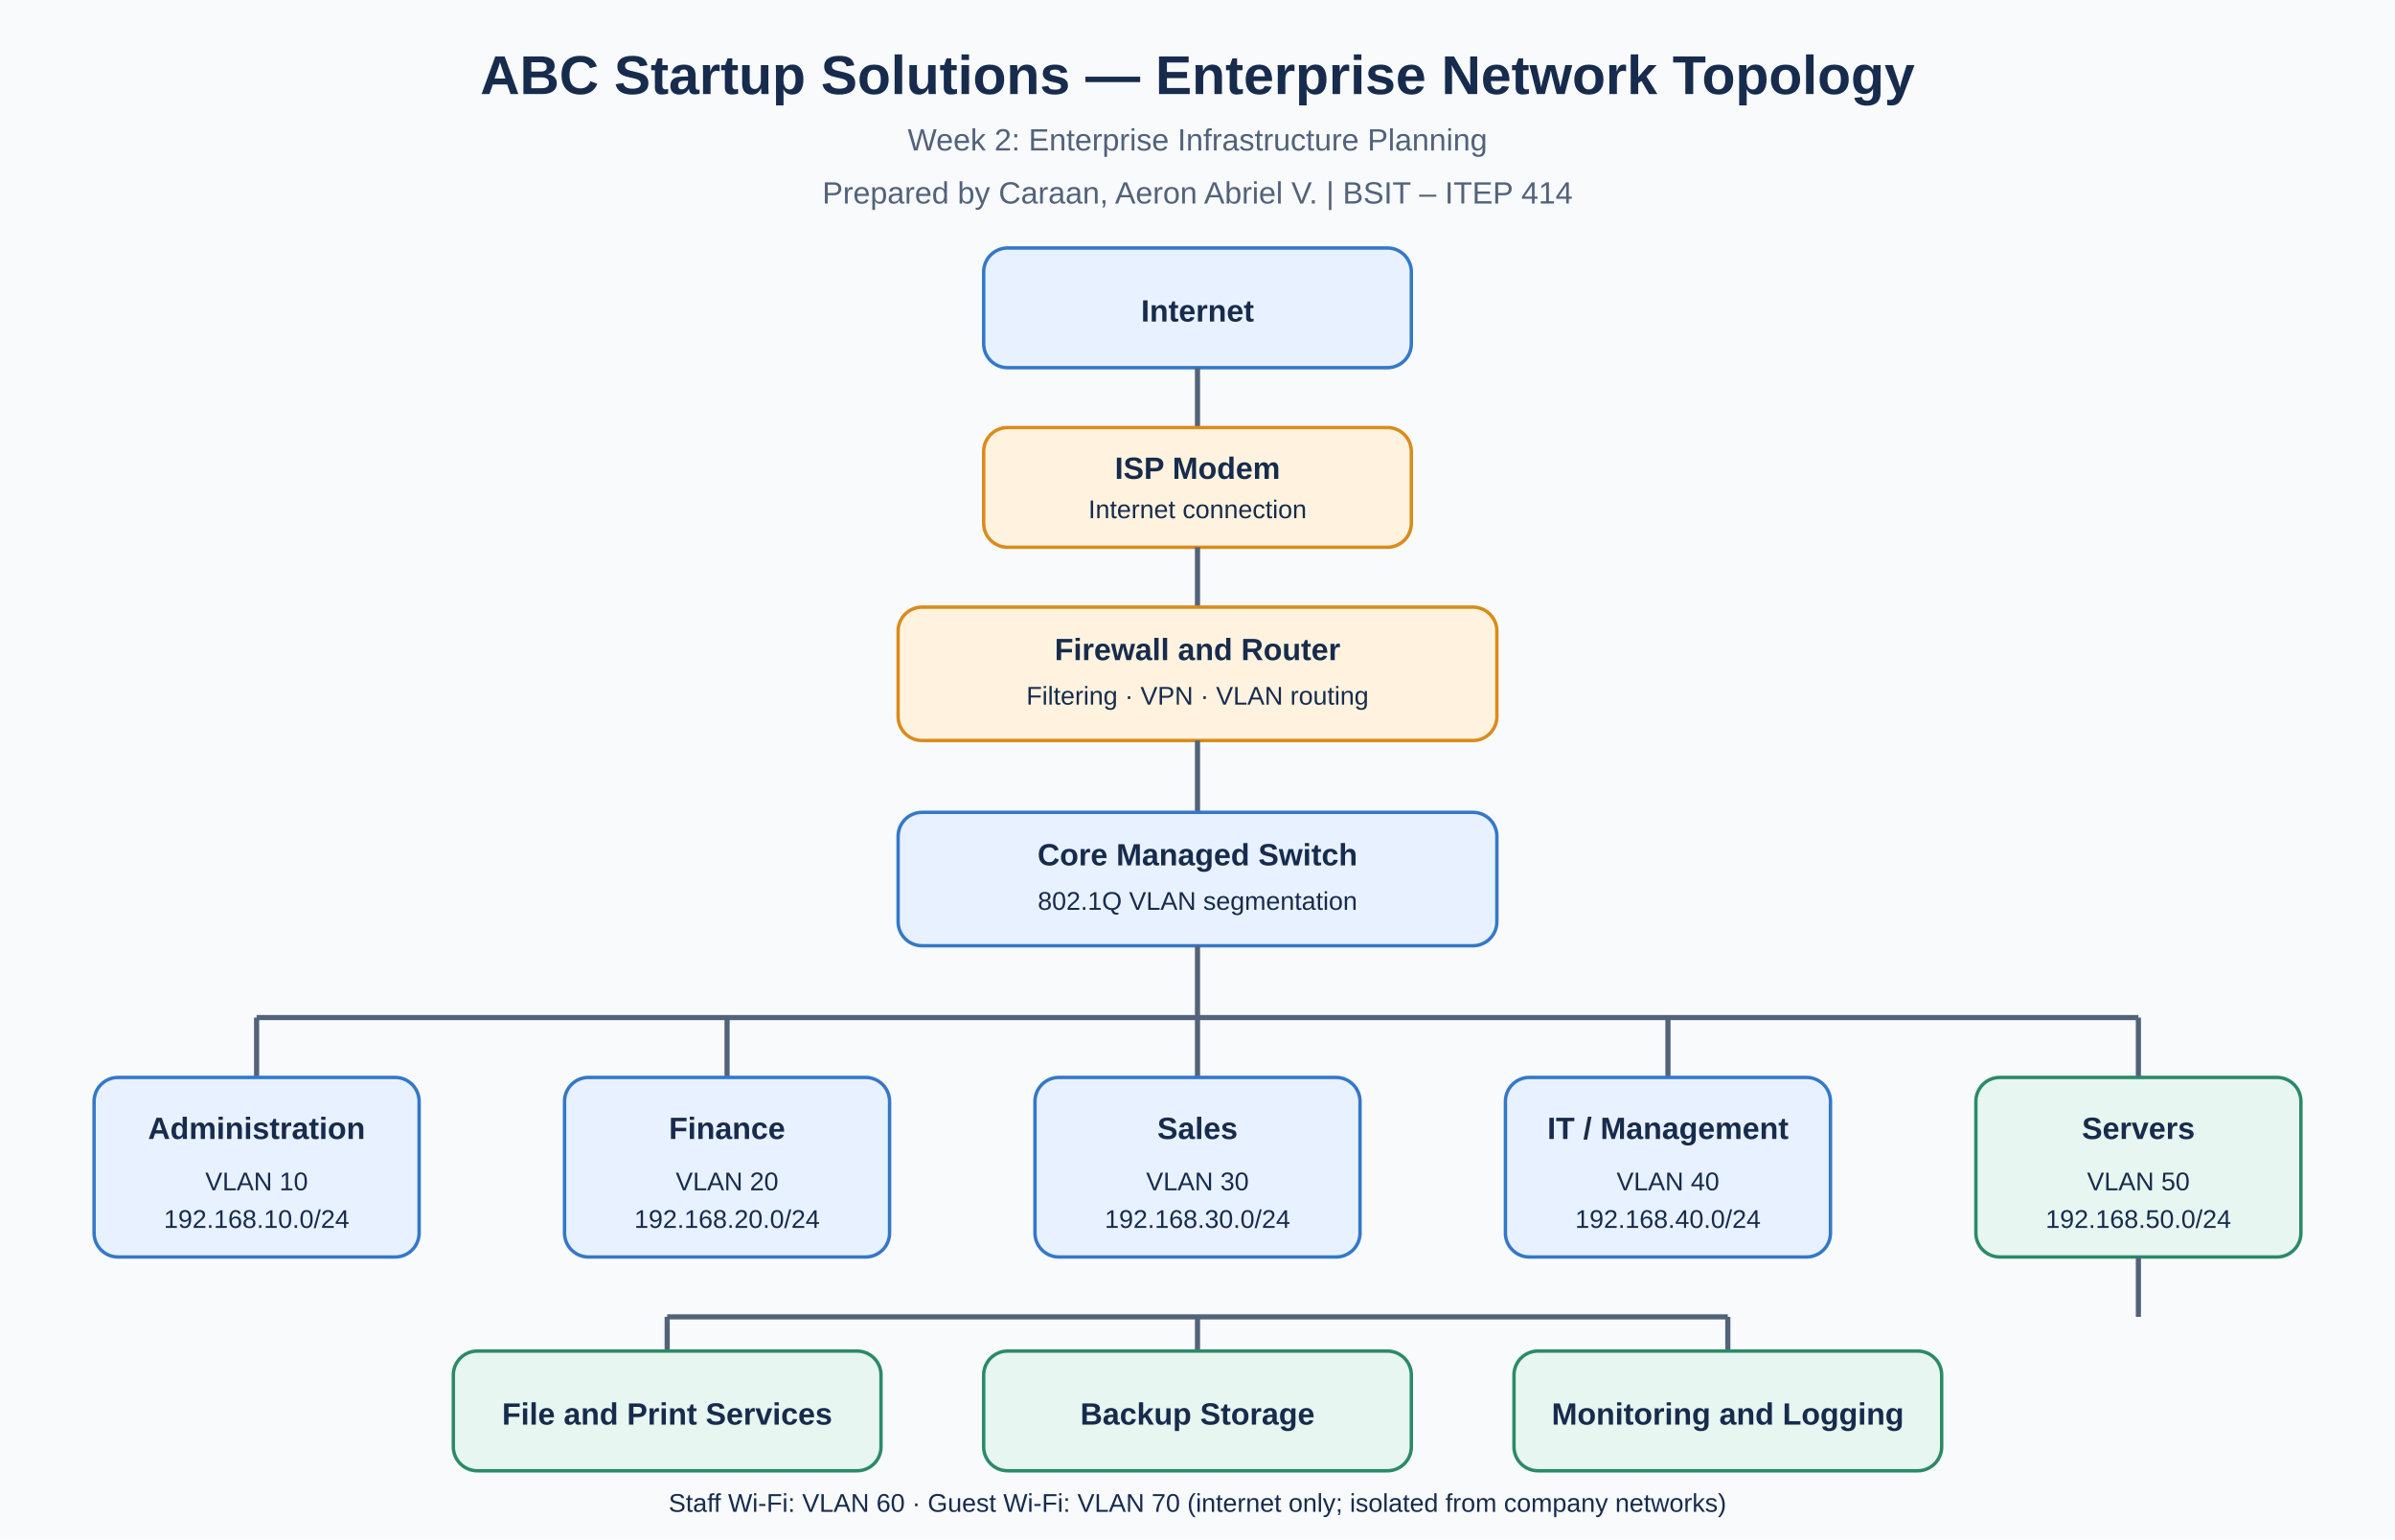
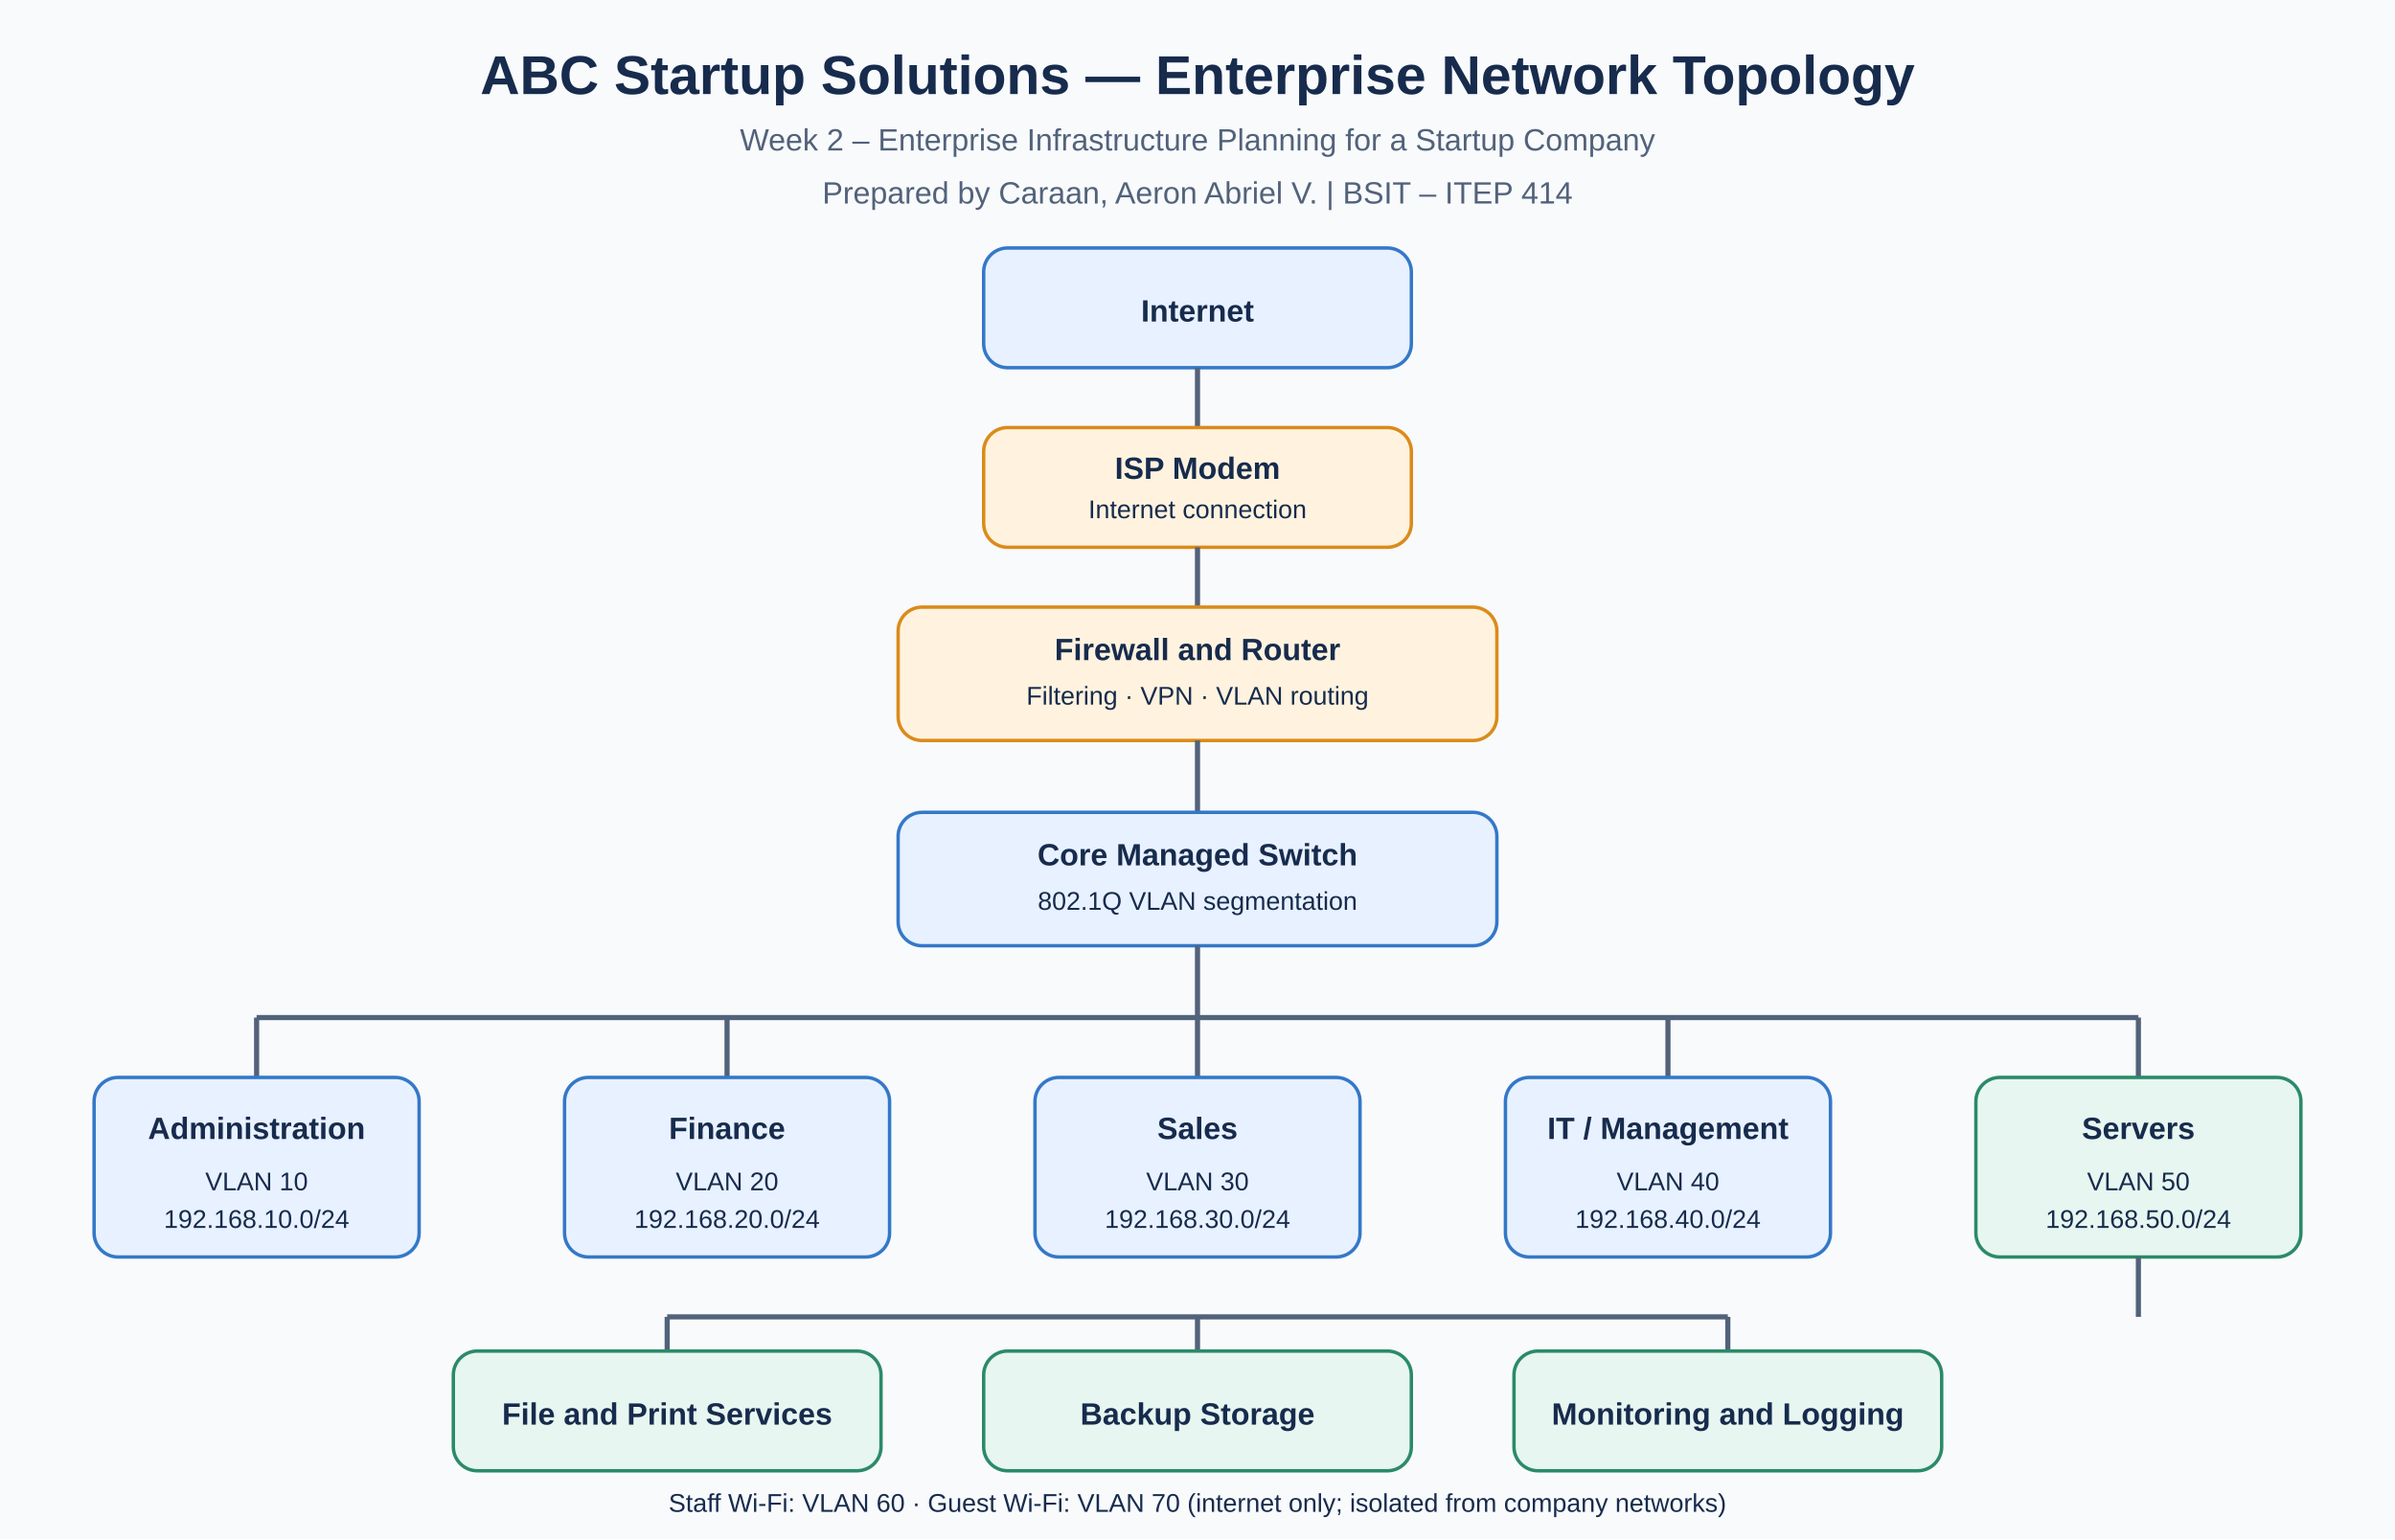
<svg xmlns="http://www.w3.org/2000/svg" width="1400" height="900" viewBox="0 0 1400 900">
  <defs>
    <style>text{font-family:Arial,sans-serif;fill:#172b4d}.title{font-size:32px;font-weight:700}.sub{font-size:18px;fill:#52627a}.label{font-size:18px;font-weight:700}.small{font-size:15px}.node{fill:#e8f1ff;stroke:#3478c8;stroke-width:2}.server{fill:#e7f6f0;stroke:#2b8a68;stroke-width:2}.security{fill:#fff3df;stroke:#db8b1b;stroke-width:2}.wireless{fill:#f1eaff;stroke:#8254bd;stroke-width:2}.line{stroke:#52627a;stroke-width:3;fill:none}.box{rx:14;ry:14}</style>
  </defs>
  <rect width="1400" height="900" fill="#f8fafc" />
  <text x="700" y="55" text-anchor="middle" class="title">ABC Startup Solutions — Enterprise Network Topology</text>
-   <text x="700" y="88" text-anchor="middle" class="sub">Week 2: Enterprise Infrastructure Planning</text>
+   <text x="700" y="88" text-anchor="middle" class="sub">Week 2 – Enterprise Infrastructure Planning for a Startup Company</text>
  <text x="700" y="119" text-anchor="middle" class="sub">Prepared by Caraan, Aeron Abriel V. | BSIT – ITEP 414</text>
  <rect x="575" y="145" width="250" height="70" class="node box" />
  <text x="700" y="188" text-anchor="middle" class="label">Internet</text>
  <path d="M700 215 V250" class="line" />
  <rect x="575" y="250" width="250" height="70" class="security box" />
  <text x="700" y="280" text-anchor="middle" class="label">ISP Modem</text>
  <text x="700" y="303" text-anchor="middle" class="small">Internet connection</text>
  <path d="M700 320 V355" class="line" />
  <rect x="525" y="355" width="350" height="78" class="security box" />
  <text x="700" y="386" text-anchor="middle" class="label">Firewall and Router</text>
  <text x="700" y="412" text-anchor="middle" class="small">Filtering · VPN · VLAN routing</text>
  <path d="M700 433 V475" class="line" />
  <rect x="525" y="475" width="350" height="78" class="node box" />
  <text x="700" y="506" text-anchor="middle" class="label">Core Managed Switch</text>
  <text x="700" y="532" text-anchor="middle" class="small">802.1Q VLAN segmentation</text>
  <path d="M700 553 V595 M150 595 H1250 M150 595 V630 M425 595 V630 M700 595 V630 M975 595 V630 M1250 595 V630" class="line" />
  <rect x="55" y="630" width="190" height="105" class="node box" />
  <text x="150" y="666" text-anchor="middle" class="label">Administration</text>
  <text x="150" y="696" text-anchor="middle" class="small">VLAN 10</text>
  <text x="150" y="718" text-anchor="middle" class="small">192.168.10.0/24</text>
  <rect x="330" y="630" width="190" height="105" class="node box" />
  <text x="425" y="666" text-anchor="middle" class="label">Finance</text>
  <text x="425" y="696" text-anchor="middle" class="small">VLAN 20</text>
  <text x="425" y="718" text-anchor="middle" class="small">192.168.20.0/24</text>
  <rect x="605" y="630" width="190" height="105" class="node box" />
  <text x="700" y="666" text-anchor="middle" class="label">Sales</text>
  <text x="700" y="696" text-anchor="middle" class="small">VLAN 30</text>
  <text x="700" y="718" text-anchor="middle" class="small">192.168.30.0/24</text>
  <rect x="880" y="630" width="190" height="105" class="node box" />
  <text x="975" y="666" text-anchor="middle" class="label">IT / Management</text>
  <text x="975" y="696" text-anchor="middle" class="small">VLAN 40</text>
  <text x="975" y="718" text-anchor="middle" class="small">192.168.40.0/24</text>
  <rect x="1155" y="630" width="190" height="105" class="server box" />
  <text x="1250" y="666" text-anchor="middle" class="label">Servers</text>
  <text x="1250" y="696" text-anchor="middle" class="small">VLAN 50</text>
  <text x="1250" y="718" text-anchor="middle" class="small">192.168.50.0/24</text>
  <path d="M1250 735 V770 M390 770 H1010 M390 770 V790 M700 770 V790 M1010 770 V790" class="line" />
  <rect x="265" y="790" width="250" height="70" class="server box" />
  <text x="390" y="833" text-anchor="middle" class="label">File and Print Services</text>
  <rect x="575" y="790" width="250" height="70" class="server box" />
  <text x="700" y="833" text-anchor="middle" class="label">Backup Storage</text>
  <rect x="885" y="790" width="250" height="70" class="server box" />
  <text x="1010" y="833" text-anchor="middle" class="label">Monitoring and Logging</text>
  <text x="700" y="884" text-anchor="middle" class="small">Staff Wi-Fi: VLAN 60 · Guest Wi-Fi: VLAN 70 (internet only; isolated from company networks)</text>
</svg>
